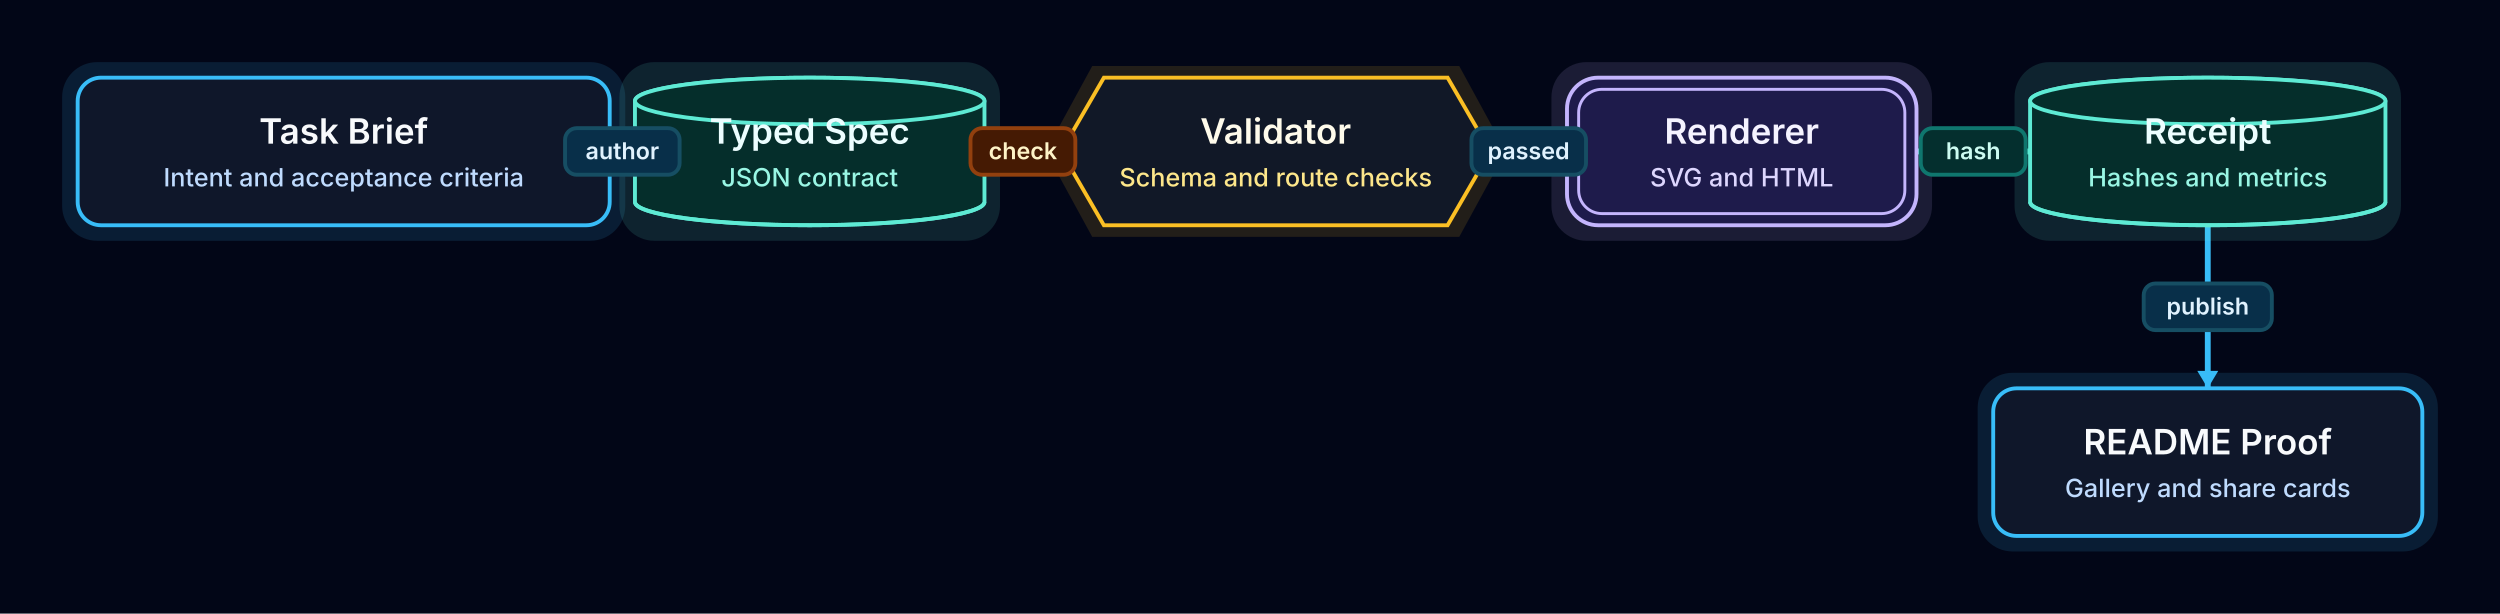
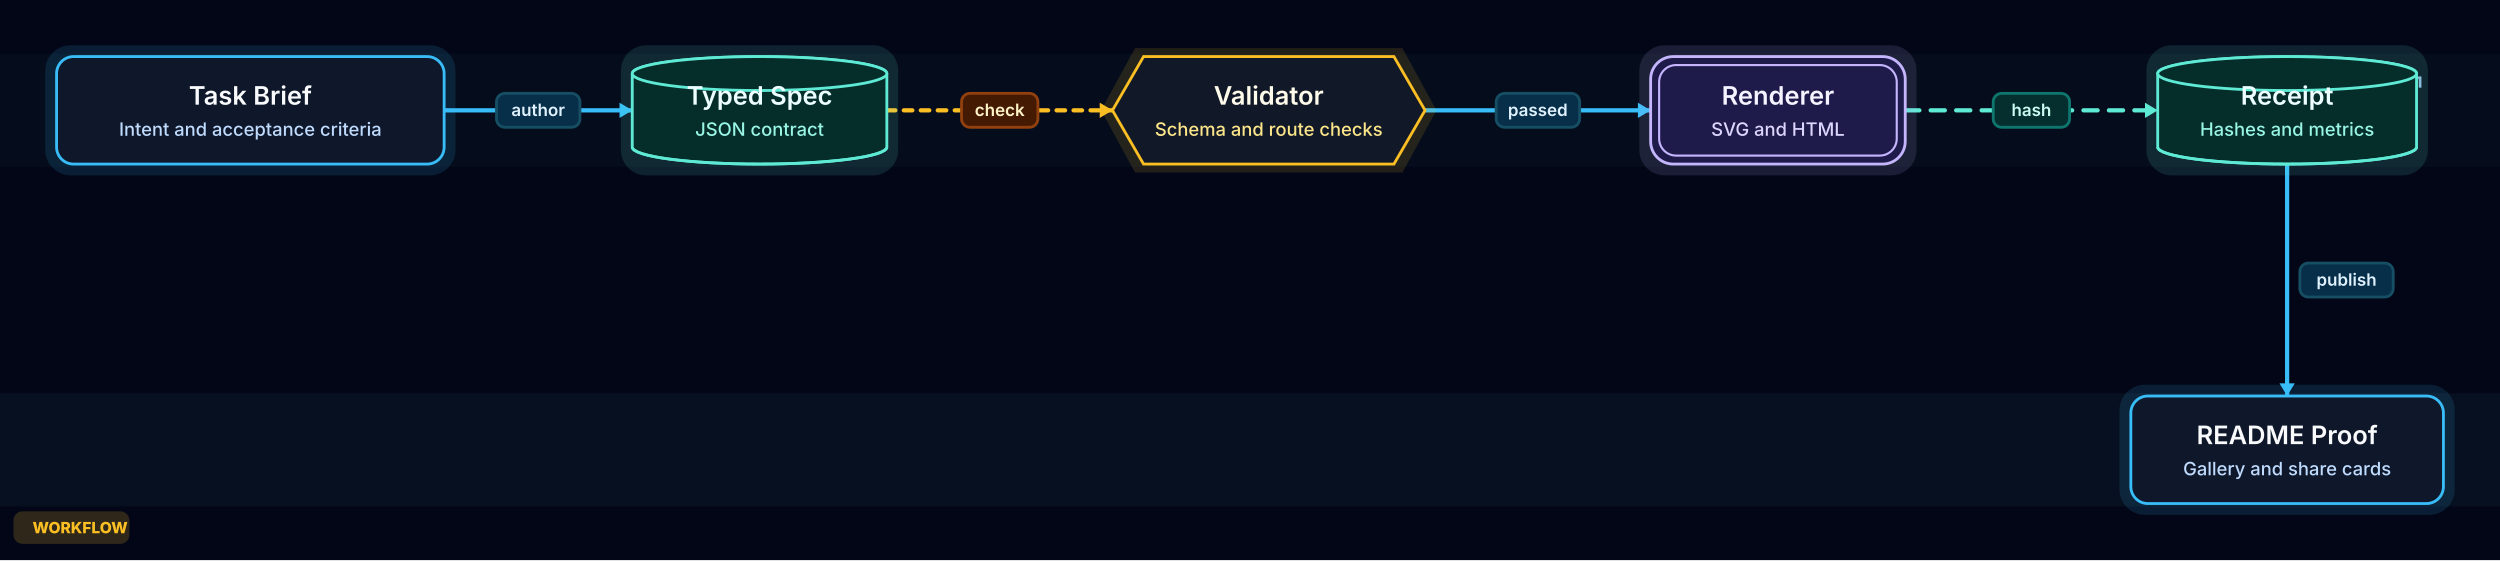
- <svg xmlns="http://www.w3.org/2000/svg" width="1287.5" height="316.0" viewBox="-57.0 82.0 1287.5 316.0" role="img" aria-label="Architecture Artifact Engine">
+ <svg xmlns="http://www.w3.org/2000/svg" width="1767.5" height="396.0" viewBox="-57.0 82.0 1767.5 396.0" role="img" aria-label="Architecture Artifact Engine">
  <defs>
    <pattern id="grid" width="120" height="80" patternUnits="userSpaceOnUse">
      <path d="M 120 0 L 0 0 0 80" fill="none" stroke="#1e293b" stroke-width="1" />
    </pattern>
  </defs>
-   <rect x="-57.0" y="82.0" width="1287.5" height="316.0" fill="#020617" />
+   <rect x="-57.0" y="82.0" width="1767.5" height="396.0" fill="#020617" />
+   <g id="mode-backdrop">
+     <rect x="-57.0" y="120.0" width="1767.5" height="80.0" fill="#07111f" opacity="0.58" />
+     <text x="1618.5" y="144.0" font-family="Inter, ui-sans-serif, system-ui, -apple-system, BlinkMacSystemFont, 'Segoe UI', sans-serif" font-size="11" font-weight="800" fill="#8fb5d9">LANE 1</text>
+     <rect x="-57.0" y="360.0" width="1767.5" height="80.0" fill="#0b1726" opacity="0.58" />
+     <text x="1618.5" y="384.0" font-family="Inter, ui-sans-serif, system-ui, -apple-system, BlinkMacSystemFont, 'Segoe UI', sans-serif" font-size="11" font-weight="800" fill="#8fb5d9">LANE 2</text>
+     <rect x="-47.0" y="444.0" width="81.0" height="22" rx="6" fill="#fbbf24" opacity="0.18" stroke="#fbbf24" stroke-width="1" />
+     <text x="-34.0" y="459.0" font-family="Inter, ui-sans-serif, system-ui, -apple-system, BlinkMacSystemFont, 'Segoe UI', sans-serif" font-size="11" font-weight="800" fill="#fbbf24">WORKFLOW</text>
+   </g>
  <g id="arrows">
-     <path d="M 257.0 160.0 L 270.0 160.0" fill="none" stroke="#38bdf8" stroke-width="3" stroke-linejoin="round" stroke-linecap="round" />
-     <polygon points="261.0,154.6 270.0,160.0 261.0,165.4" fill="#38bdf8" />
-     <path d="M 450.0 160.0 L 489.5 160.0" fill="none" stroke="#fbbf24" stroke-width="3" stroke-linejoin="round" stroke-linecap="round" stroke-dasharray="6 6" />
-     <polygon points="480.5,154.6 489.5,160.0 480.5,165.4" fill="#fbbf24" />
-     <path d="M 710.5 160.0 L 750.0 160.0" fill="none" stroke="#38bdf8" stroke-width="3" stroke-linejoin="round" stroke-linecap="round" />
-     <polygon points="741.0,154.6 750.0,160.0 741.0,165.4" fill="#38bdf8" />
-     <path d="M 930.0 160.0 L 988.5 160.0" fill="none" stroke="#5eead4" stroke-width="3" stroke-linejoin="round" stroke-linecap="round" stroke-dasharray="10 8" />
-     <polygon points="979.5,154.6 988.5,160.0 979.5,165.4" fill="#5eead4" />
-     <path d="M 1080.0 198.0 L 1080.0 282.0" fill="none" stroke="#38bdf8" stroke-width="3" stroke-linejoin="round" stroke-linecap="round" />
-     <polygon points="1085.4,273.0 1080.0,282.0 1074.6,273.0" fill="#38bdf8" />
+     <path d="M 257.0 160.0 L 390.0 160.0" fill="none" stroke="#38bdf8" stroke-width="3" stroke-linejoin="round" stroke-linecap="round" />
+     <polygon points="381.0,154.6 390.0,160.0 381.0,165.4" fill="#38bdf8" />
+     <path d="M 570.0 160.0 L 729.5 160.0" fill="none" stroke="#fbbf24" stroke-width="3" stroke-linejoin="round" stroke-linecap="round" stroke-dasharray="6 6" />
+     <polygon points="720.5,154.6 729.5,160.0 720.5,165.4" fill="#fbbf24" />
+     <path d="M 950.5 160.0 L 1110.0 160.0" fill="none" stroke="#38bdf8" stroke-width="3" stroke-linejoin="round" stroke-linecap="round" />
+     <polygon points="1101.0,154.6 1110.0,160.0 1101.0,165.4" fill="#38bdf8" />
+     <path d="M 1290.0 160.0 L 1468.5 160.0" fill="none" stroke="#5eead4" stroke-width="3" stroke-linejoin="round" stroke-linecap="round" stroke-dasharray="10 8" />
+     <polygon points="1459.5,154.6 1468.5,160.0 1459.5,165.4" fill="#5eead4" />
+     <path d="M 1560.0 198.0 L 1560.0 362.0" fill="none" stroke="#38bdf8" stroke-width="3" stroke-linejoin="round" stroke-linecap="round" />
+     <polygon points="1565.4,353.0 1560.0,362.0 1554.6,353.0" fill="#38bdf8" />
  </g>
  <g id="nodes">
    <rect x="-25.0" y="114.0" width="290.0" height="92.0" rx="18" fill="#38bdf8" opacity="0.13" />
    <rect x="-17.0" y="122.0" width="274.0" height="76.0" rx="12" fill="#0f172a" stroke="#38bdf8" stroke-width="2" />
-     <rect x="262.0" y="114.0" width="196.0" height="92.0" rx="18" fill="#5eead4" opacity="0.13" />
-     <path d="M 270.0 134.0 A 90.0 12.0 0 0 1 450.0 134.0 L 450.0 186.0 A 90.0 12.0 0 0 1 270.0 186.0 Z" fill="#052e2b" stroke="#5eead4" stroke-width="2" />
-     <ellipse cx="360.0" cy="134.0" rx="90.0" ry="12.0" fill="#052e2b" stroke="#5eead4" stroke-width="2" />
-     <path d="M 270.0 186.0 A 90.0 12.0 0 0 0 450.0 186.0" fill="none" stroke="#5eead4" stroke-width="2" />
-     <polygon points="505.5,116.0 694.5,116.0 718.5,160.0 694.5,204.0 505.5,204.0 481.5,160.0" fill="#fbbf24" opacity="0.13" />
-     <polygon points="511.5,122.0 688.5,122.0 710.5,160.0 688.5,198.0 511.5,198.0 489.5,160.0" fill="#111827" stroke="#fbbf24" stroke-width="2" />
-     <rect x="742.0" y="114.0" width="196.0" height="92.0" rx="18" fill="#c4b5fd" opacity="0.13" />
-     <rect x="750.0" y="122.0" width="180.0" height="76.0" rx="16" fill="#1e1b4b" stroke="#c4b5fd" stroke-width="2" />
-     <rect x="756.0" y="128.0" width="168.0" height="64.0" rx="12" fill="none" stroke="#c4b5fd" stroke-width="1.5" />
-     <rect x="980.5" y="114.0" width="199.0" height="92.0" rx="18" fill="#5eead4" opacity="0.13" />
-     <path d="M 988.5 134.0 A 91.5 12.0 0 0 1 1171.5 134.0 L 1171.5 186.0 A 91.5 12.0 0 0 1 988.5 186.0 Z" fill="#052e2b" stroke="#5eead4" stroke-width="2" />
-     <ellipse cx="1080.0" cy="134.0" rx="91.5" ry="12.0" fill="#052e2b" stroke="#5eead4" stroke-width="2" />
-     <path d="M 988.5 186.0 A 91.5 12.0 0 0 0 1171.5 186.0" fill="none" stroke="#5eead4" stroke-width="2" />
-     <rect x="961.5" y="274.0" width="237.0" height="92.0" rx="18" fill="#38bdf8" opacity="0.13" />
-     <rect x="969.5" y="282.0" width="221.0" height="76.0" rx="12" fill="#0f172a" stroke="#38bdf8" stroke-width="2" />
+     <rect x="382.0" y="114.0" width="196.0" height="92.0" rx="18" fill="#5eead4" opacity="0.13" />
+     <path d="M 390.0 134.0 A 90.0 12.0 0 0 1 570.0 134.0 L 570.0 186.0 A 90.0 12.0 0 0 1 390.0 186.0 Z" fill="#052e2b" stroke="#5eead4" stroke-width="2" />
+     <ellipse cx="480.0" cy="134.0" rx="90.0" ry="12.0" fill="#052e2b" stroke="#5eead4" stroke-width="2" />
+     <path d="M 390.0 186.0 A 90.0 12.0 0 0 0 570.0 186.0" fill="none" stroke="#5eead4" stroke-width="2" />
+     <polygon points="745.5,116.0 934.5,116.0 958.5,160.0 934.5,204.0 745.5,204.0 721.5,160.0" fill="#fbbf24" opacity="0.13" />
+     <polygon points="751.5,122.0 928.5,122.0 950.5,160.0 928.5,198.0 751.5,198.0 729.5,160.0" fill="#111827" stroke="#fbbf24" stroke-width="2" />
+     <rect x="1102.0" y="114.0" width="196.0" height="92.0" rx="18" fill="#c4b5fd" opacity="0.13" />
+     <rect x="1110.0" y="122.0" width="180.0" height="76.0" rx="16" fill="#1e1b4b" stroke="#c4b5fd" stroke-width="2" />
+     <rect x="1116.0" y="128.0" width="168.0" height="64.0" rx="12" fill="none" stroke="#c4b5fd" stroke-width="1.5" />
+     <rect x="1460.5" y="114.0" width="199.0" height="92.0" rx="18" fill="#5eead4" opacity="0.13" />
+     <path d="M 1468.5 134.0 A 91.5 12.0 0 0 1 1651.5 134.0 L 1651.5 186.0 A 91.5 12.0 0 0 1 1468.5 186.0 Z" fill="#052e2b" stroke="#5eead4" stroke-width="2" />
+     <ellipse cx="1560.0" cy="134.0" rx="91.5" ry="12.0" fill="#052e2b" stroke="#5eead4" stroke-width="2" />
+     <path d="M 1468.5 186.0 A 91.5 12.0 0 0 0 1651.5 186.0" fill="none" stroke="#5eead4" stroke-width="2" />
+     <rect x="1441.5" y="354.0" width="237.0" height="92.0" rx="18" fill="#38bdf8" opacity="0.13" />
+     <rect x="1449.5" y="362.0" width="221.0" height="76.0" rx="12" fill="#0f172a" stroke="#38bdf8" stroke-width="2" />
  </g>
  <g id="labels">
-     <rect x="234.0" y="148.0" width="59.0" height="24.0" rx="6" fill="#082f49" stroke="#164e63" stroke-width="2" />
-     <text x="263.5" y="164.0" text-anchor="middle" font-family="Inter, ui-sans-serif, system-ui, -apple-system, BlinkMacSystemFont, 'Segoe UI', sans-serif" font-size="12" font-weight="600" fill="#e0f2fe">author</text>
-     <rect x="442.8" y="148.0" width="54.0" height="24.0" rx="6" fill="#451a03" stroke="#92400e" stroke-width="2" />
-     <text x="469.8" y="164.0" text-anchor="middle" font-family="Inter, ui-sans-serif, system-ui, -apple-system, BlinkMacSystemFont, 'Segoe UI', sans-serif" font-size="12" font-weight="600" fill="#fef3c7">check</text>
-     <rect x="700.8" y="148.0" width="59.0" height="24.0" rx="6" fill="#082f49" stroke="#164e63" stroke-width="2" />
-     <text x="730.2" y="164.0" text-anchor="middle" font-family="Inter, ui-sans-serif, system-ui, -apple-system, BlinkMacSystemFont, 'Segoe UI', sans-serif" font-size="12" font-weight="600" fill="#e0f2fe">passed</text>
-     <rect x="932.2" y="148.0" width="54.0" height="24.0" rx="6" fill="#042f2e" stroke="#0f766e" stroke-width="2" />
-     <text x="959.2" y="164.0" text-anchor="middle" font-family="Inter, ui-sans-serif, system-ui, -apple-system, BlinkMacSystemFont, 'Segoe UI', sans-serif" font-size="12" font-weight="600" fill="#ccfbf1">hash</text>
-     <rect x="1047.0" y="228.0" width="66.0" height="24.0" rx="6" fill="#082f49" stroke="#164e63" stroke-width="2" />
-     <text x="1080.0" y="244.0" text-anchor="middle" font-family="Inter, ui-sans-serif, system-ui, -apple-system, BlinkMacSystemFont, 'Segoe UI', sans-serif" font-size="12" font-weight="600" fill="#e0f2fe">publish</text>
+     <rect x="294.0" y="148.0" width="59.0" height="24.0" rx="6" fill="#082f49" stroke="#164e63" stroke-width="2" />
+     <text x="323.5" y="164.0" text-anchor="middle" font-family="Inter, ui-sans-serif, system-ui, -apple-system, BlinkMacSystemFont, 'Segoe UI', sans-serif" font-size="12" font-weight="600" fill="#e0f2fe">author</text>
+     <rect x="622.8" y="148.0" width="54.0" height="24.0" rx="6" fill="#451a03" stroke="#92400e" stroke-width="2" />
+     <text x="649.8" y="164.0" text-anchor="middle" font-family="Inter, ui-sans-serif, system-ui, -apple-system, BlinkMacSystemFont, 'Segoe UI', sans-serif" font-size="12" font-weight="600" fill="#fef3c7">check</text>
+     <rect x="1000.8" y="148.0" width="59.0" height="24.0" rx="6" fill="#082f49" stroke="#164e63" stroke-width="2" />
+     <text x="1030.2" y="164.0" text-anchor="middle" font-family="Inter, ui-sans-serif, system-ui, -apple-system, BlinkMacSystemFont, 'Segoe UI', sans-serif" font-size="12" font-weight="600" fill="#e0f2fe">passed</text>
+     <rect x="1352.2" y="148.0" width="54.0" height="24.0" rx="6" fill="#042f2e" stroke="#0f766e" stroke-width="2" />
+     <text x="1379.2" y="164.0" text-anchor="middle" font-family="Inter, ui-sans-serif, system-ui, -apple-system, BlinkMacSystemFont, 'Segoe UI', sans-serif" font-size="12" font-weight="600" fill="#ccfbf1">hash</text>
+     <rect x="1569.0" y="268.0" width="66.0" height="24.0" rx="6" fill="#082f49" stroke="#164e63" stroke-width="2" />
+     <text x="1602.0" y="284.0" text-anchor="middle" font-family="Inter, ui-sans-serif, system-ui, -apple-system, BlinkMacSystemFont, 'Segoe UI', sans-serif" font-size="12" font-weight="600" fill="#e0f2fe">publish</text>
    <text x="120.0" y="156.0" text-anchor="middle" font-family="Inter, ui-sans-serif, system-ui, -apple-system, BlinkMacSystemFont, 'Segoe UI', sans-serif" font-size="18" font-weight="600" fill="#f8fafc">Task Brief</text>
    <text x="120.0" y="178.0" text-anchor="middle" font-family="Inter, ui-sans-serif, system-ui, -apple-system, BlinkMacSystemFont, 'Segoe UI', sans-serif" font-size="13" font-weight="500" fill="#bfdbfe">Intent and acceptance criteria</text>
-     <text x="360.0" y="156.0" text-anchor="middle" font-family="Inter, ui-sans-serif, system-ui, -apple-system, BlinkMacSystemFont, 'Segoe UI', sans-serif" font-size="18" font-weight="600" fill="#ecfeff">Typed Spec</text>
-     <text x="360.0" y="178.0" text-anchor="middle" font-family="Inter, ui-sans-serif, system-ui, -apple-system, BlinkMacSystemFont, 'Segoe UI', sans-serif" font-size="13" font-weight="500" fill="#99f6e4">JSON contract</text>
-     <text x="600.0" y="156.0" text-anchor="middle" font-family="Inter, ui-sans-serif, system-ui, -apple-system, BlinkMacSystemFont, 'Segoe UI', sans-serif" font-size="18" font-weight="600" fill="#fffbeb">Validator</text>
-     <text x="600.0" y="178.0" text-anchor="middle" font-family="Inter, ui-sans-serif, system-ui, -apple-system, BlinkMacSystemFont, 'Segoe UI', sans-serif" font-size="13" font-weight="500" fill="#fde68a">Schema and route checks</text>
-     <text x="840.0" y="156.0" text-anchor="middle" font-family="Inter, ui-sans-serif, system-ui, -apple-system, BlinkMacSystemFont, 'Segoe UI', sans-serif" font-size="18" font-weight="600" fill="#f5f3ff">Renderer</text>
-     <text x="840.0" y="178.0" text-anchor="middle" font-family="Inter, ui-sans-serif, system-ui, -apple-system, BlinkMacSystemFont, 'Segoe UI', sans-serif" font-size="13" font-weight="500" fill="#ddd6fe">SVG and HTML</text>
-     <text x="1080.0" y="156.0" text-anchor="middle" font-family="Inter, ui-sans-serif, system-ui, -apple-system, BlinkMacSystemFont, 'Segoe UI', sans-serif" font-size="18" font-weight="600" fill="#ecfeff">Receipt</text>
-     <text x="1080.0" y="178.0" text-anchor="middle" font-family="Inter, ui-sans-serif, system-ui, -apple-system, BlinkMacSystemFont, 'Segoe UI', sans-serif" font-size="13" font-weight="500" fill="#99f6e4">Hashes and metrics</text>
-     <text x="1080.0" y="316.0" text-anchor="middle" font-family="Inter, ui-sans-serif, system-ui, -apple-system, BlinkMacSystemFont, 'Segoe UI', sans-serif" font-size="18" font-weight="600" fill="#f8fafc">README Proof</text>
-     <text x="1080.0" y="338.0" text-anchor="middle" font-family="Inter, ui-sans-serif, system-ui, -apple-system, BlinkMacSystemFont, 'Segoe UI', sans-serif" font-size="13" font-weight="500" fill="#bfdbfe">Gallery and share cards</text>
+     <text x="480.0" y="156.0" text-anchor="middle" font-family="Inter, ui-sans-serif, system-ui, -apple-system, BlinkMacSystemFont, 'Segoe UI', sans-serif" font-size="18" font-weight="600" fill="#ecfeff">Typed Spec</text>
+     <text x="480.0" y="178.0" text-anchor="middle" font-family="Inter, ui-sans-serif, system-ui, -apple-system, BlinkMacSystemFont, 'Segoe UI', sans-serif" font-size="13" font-weight="500" fill="#99f6e4">JSON contract</text>
+     <text x="840.0" y="156.0" text-anchor="middle" font-family="Inter, ui-sans-serif, system-ui, -apple-system, BlinkMacSystemFont, 'Segoe UI', sans-serif" font-size="18" font-weight="600" fill="#fffbeb">Validator</text>
+     <text x="840.0" y="178.0" text-anchor="middle" font-family="Inter, ui-sans-serif, system-ui, -apple-system, BlinkMacSystemFont, 'Segoe UI', sans-serif" font-size="13" font-weight="500" fill="#fde68a">Schema and route checks</text>
+     <text x="1200.0" y="156.0" text-anchor="middle" font-family="Inter, ui-sans-serif, system-ui, -apple-system, BlinkMacSystemFont, 'Segoe UI', sans-serif" font-size="18" font-weight="600" fill="#f5f3ff">Renderer</text>
+     <text x="1200.0" y="178.0" text-anchor="middle" font-family="Inter, ui-sans-serif, system-ui, -apple-system, BlinkMacSystemFont, 'Segoe UI', sans-serif" font-size="13" font-weight="500" fill="#ddd6fe">SVG and HTML</text>
+     <text x="1560.0" y="156.0" text-anchor="middle" font-family="Inter, ui-sans-serif, system-ui, -apple-system, BlinkMacSystemFont, 'Segoe UI', sans-serif" font-size="18" font-weight="600" fill="#ecfeff">Receipt</text>
+     <text x="1560.0" y="178.0" text-anchor="middle" font-family="Inter, ui-sans-serif, system-ui, -apple-system, BlinkMacSystemFont, 'Segoe UI', sans-serif" font-size="13" font-weight="500" fill="#99f6e4">Hashes and metrics</text>
+     <text x="1560.0" y="396.0" text-anchor="middle" font-family="Inter, ui-sans-serif, system-ui, -apple-system, BlinkMacSystemFont, 'Segoe UI', sans-serif" font-size="18" font-weight="600" fill="#f8fafc">README Proof</text>
+     <text x="1560.0" y="418.0" text-anchor="middle" font-family="Inter, ui-sans-serif, system-ui, -apple-system, BlinkMacSystemFont, 'Segoe UI', sans-serif" font-size="13" font-weight="500" fill="#bfdbfe">Gallery and share cards</text>
  </g>
</svg>
